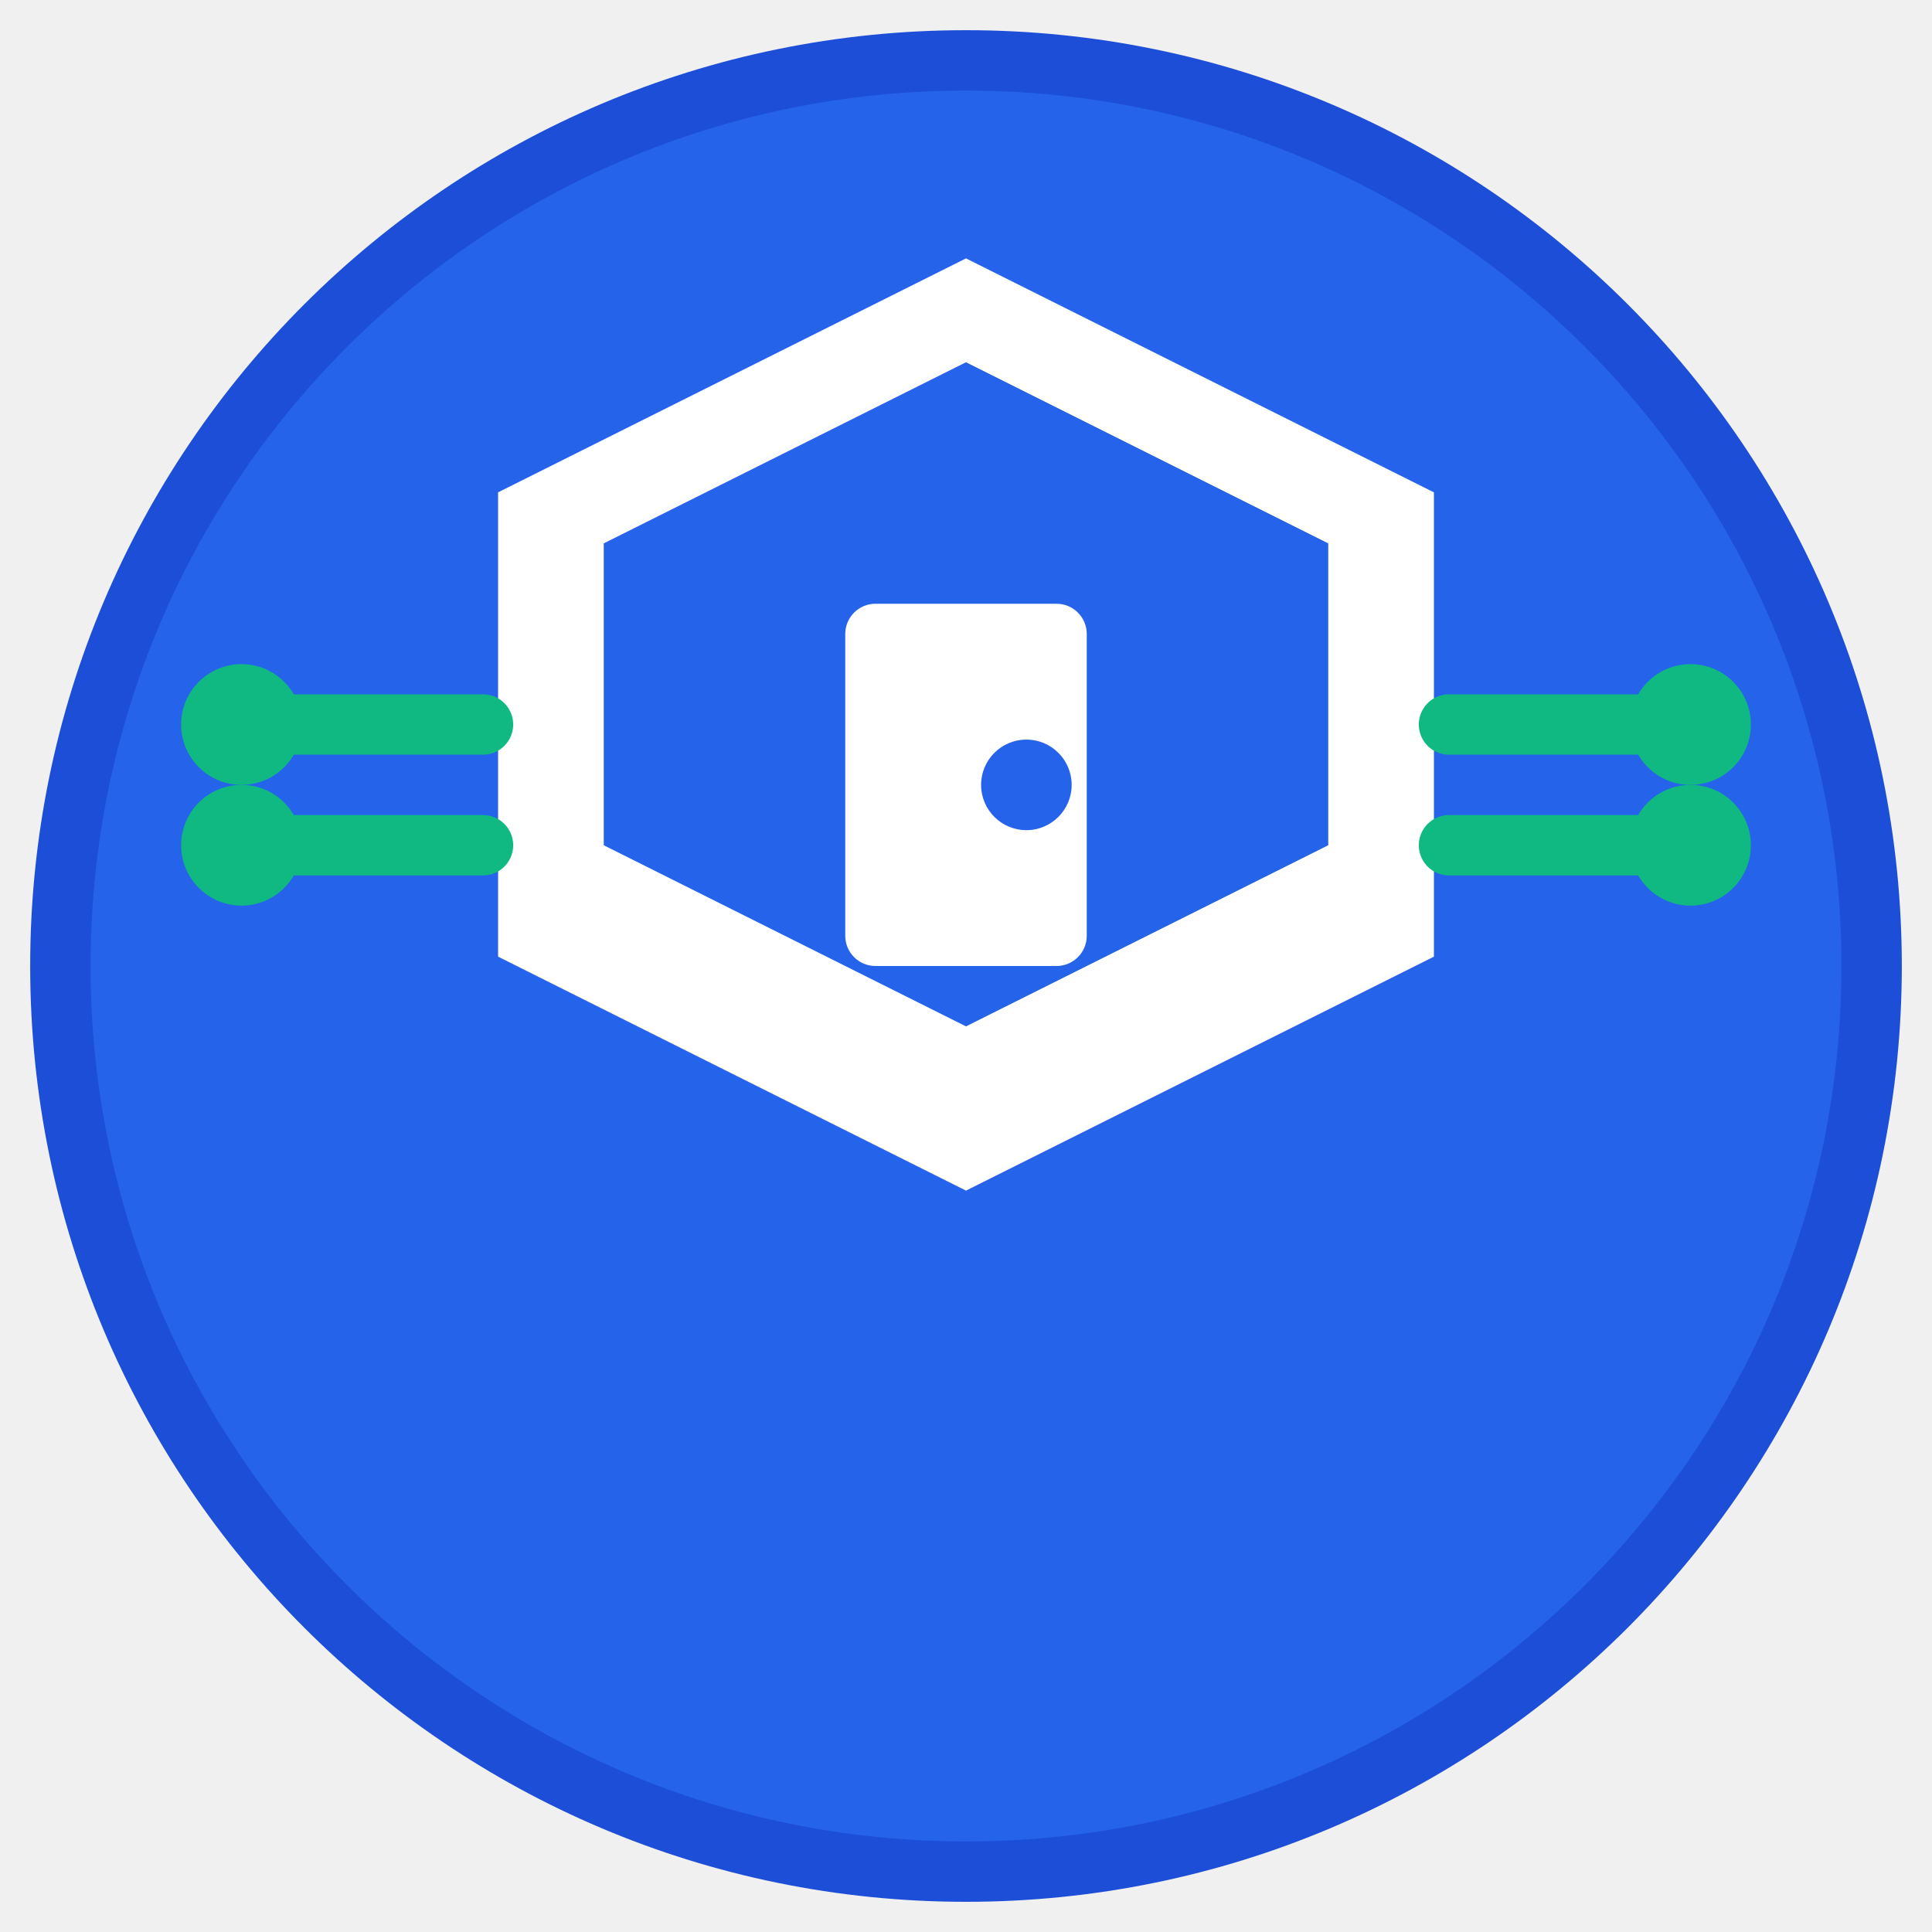
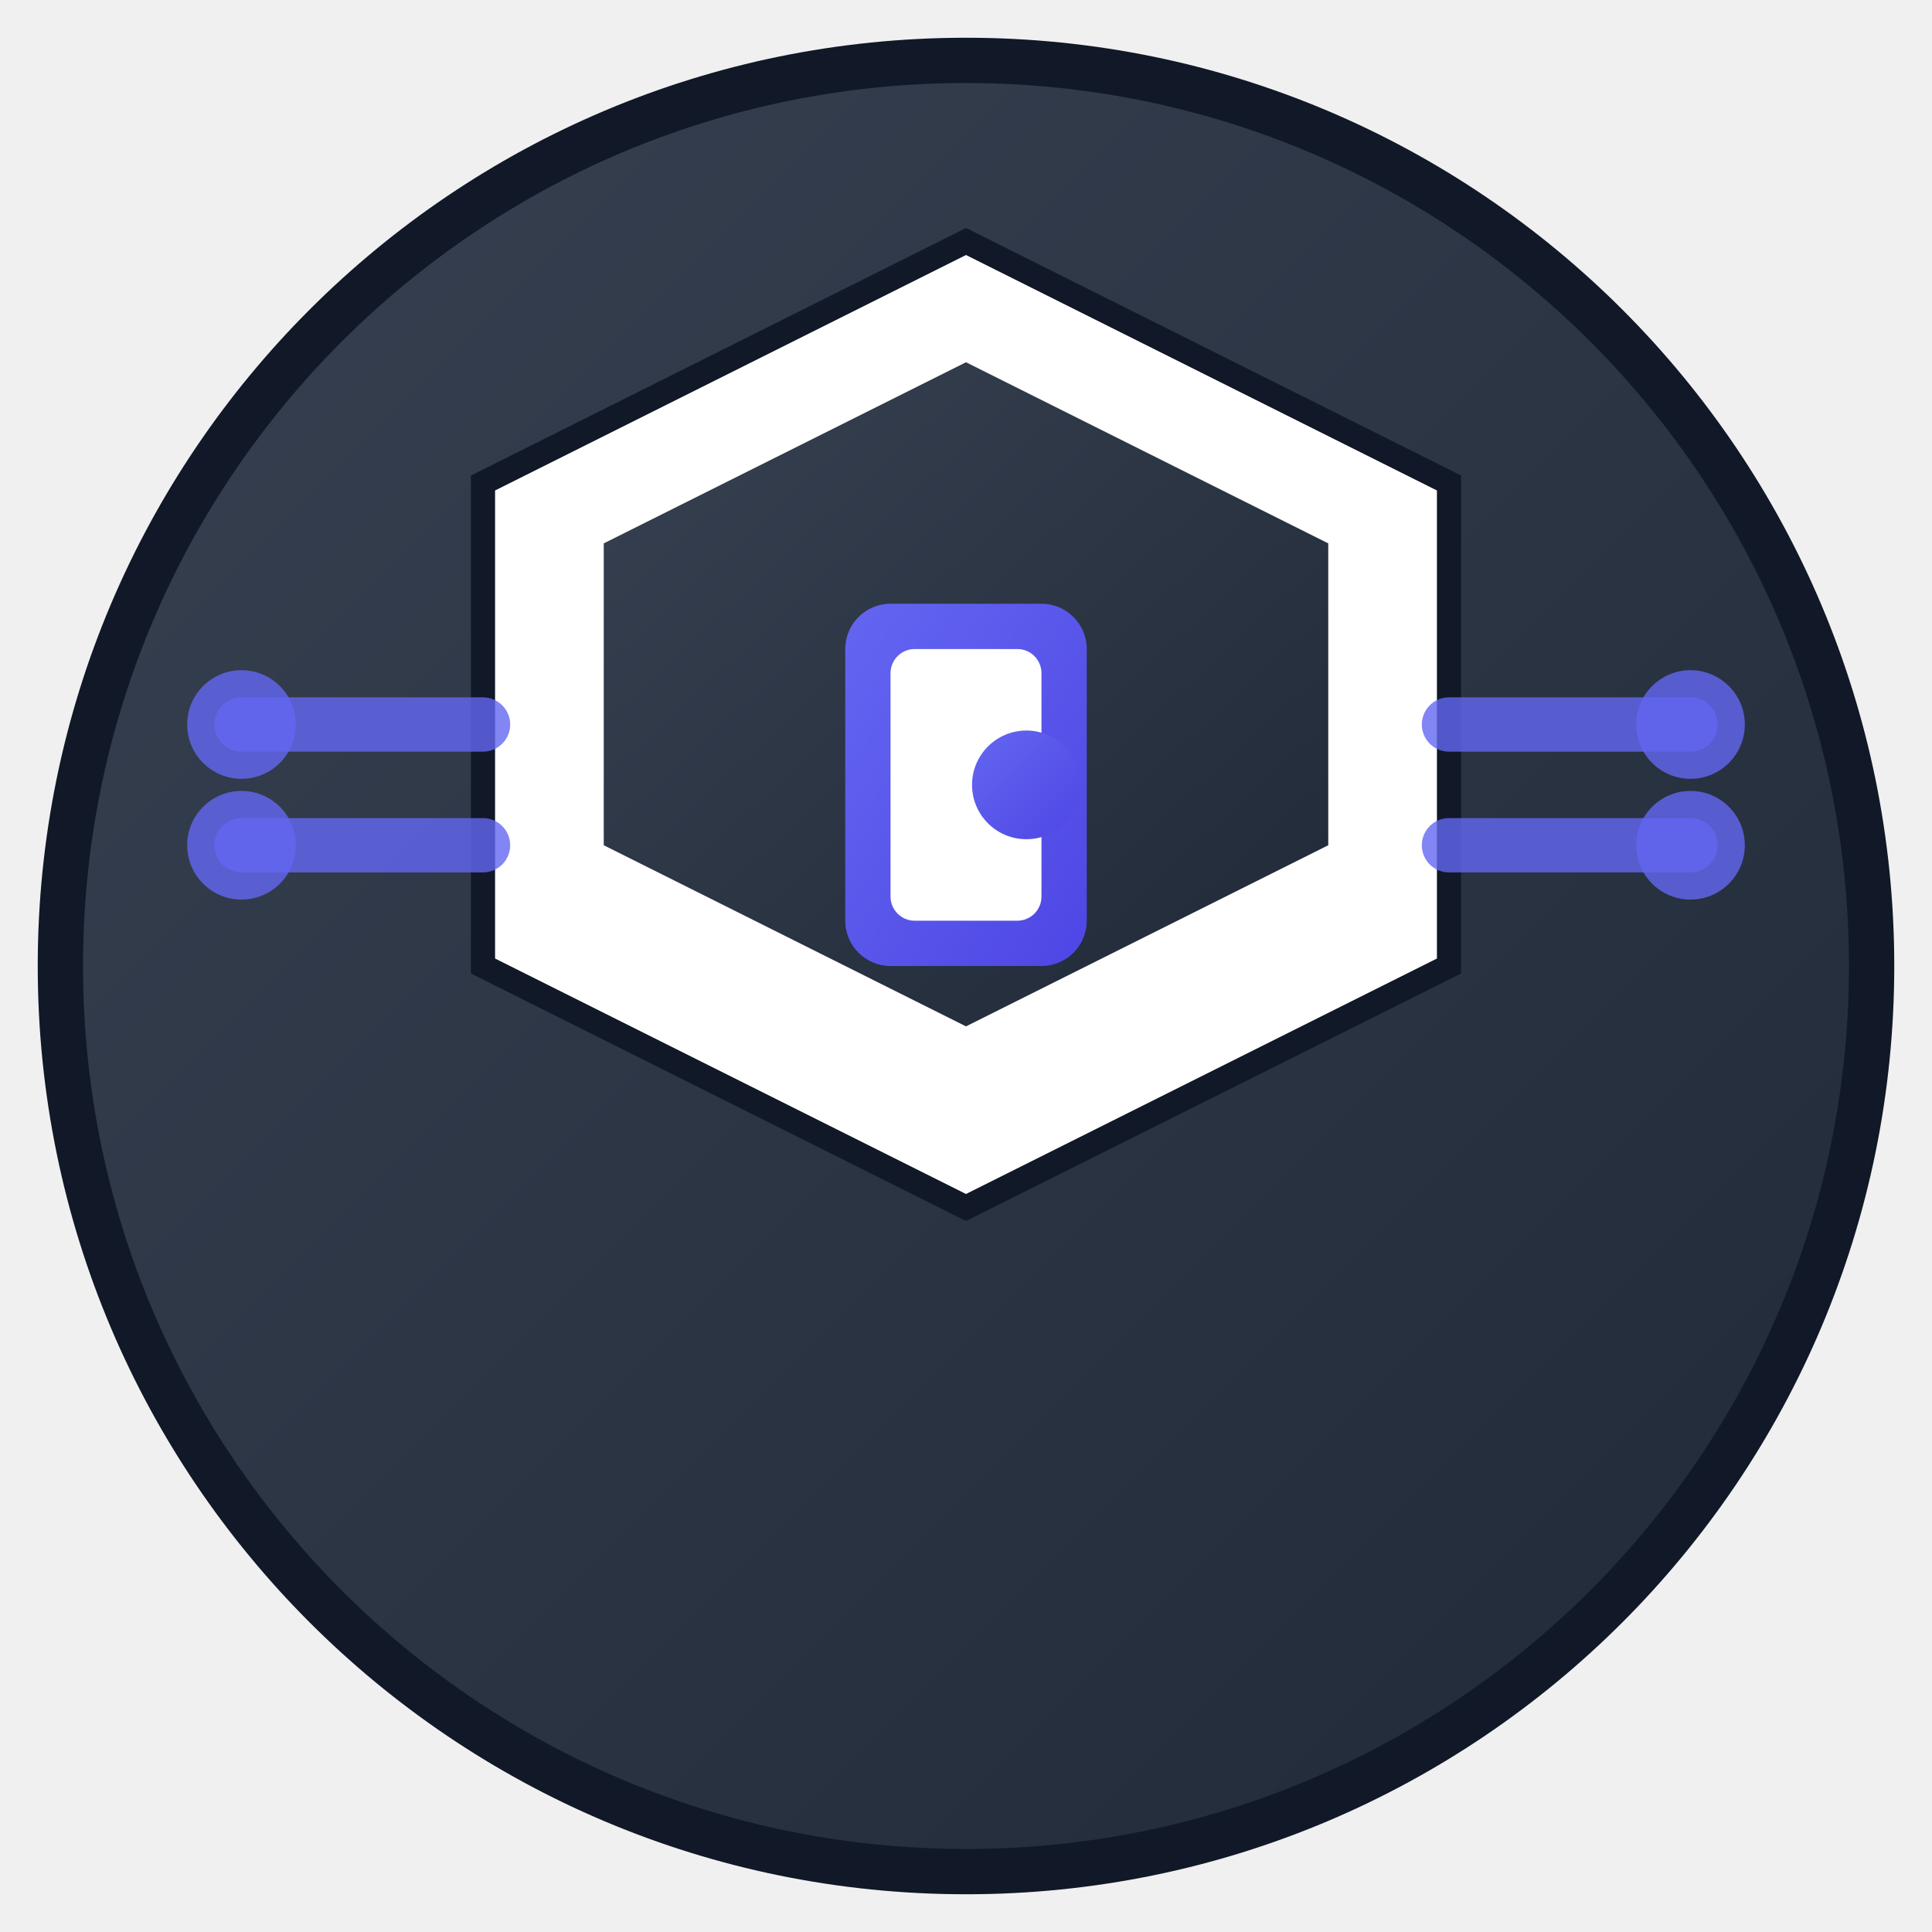
<svg xmlns="http://www.w3.org/2000/svg" width="64" height="64" viewBox="0 0 64 64" fill="none">
-   <circle cx="32" cy="32" r="30" fill="#2563eb" stroke="#1d4ed8" stroke-width="2" />
-   <path d="M32 8L48 16V32L32 40L16 32V16L32 8Z" fill="white" stroke="#2563eb" stroke-width="1" />
-   <path d="M32 12L44 18V28L32 34L20 28V18L32 12Z" fill="#2563eb" />
-   <rect x="28" y="20" width="8" height="12" rx="1" fill="white" />
-   <circle cx="34" cy="26" r="1.5" fill="#2563eb" />
-   <path d="M8 24L16 24M48 24L56 24M8 28L16 28M48 28L56 28" stroke="#10b981" stroke-width="2" stroke-linecap="round" />
-   <circle cx="8" cy="24" r="2" fill="#10b981" />
-   <circle cx="56" cy="24" r="2" fill="#10b981" />
-   <circle cx="8" cy="28" r="2" fill="#10b981" />
-   <circle cx="56" cy="28" r="2" fill="#10b981" />
+   <defs>
+     <linearGradient id="bgGradient" x1="0%" y1="0%" x2="100%" y2="100%">
+       <stop offset="0%" style="stop-color:#374151;stop-opacity:1" />
+       <stop offset="100%" style="stop-color:#1f2937;stop-opacity:1" />
+     </linearGradient>
+     <linearGradient id="accentGradientIcon" x1="0%" y1="0%" x2="100%" y2="100%">
+       <stop offset="0%" style="stop-color:#6366f1;stop-opacity:1" />
+       <stop offset="100%" style="stop-color:#4f46e5;stop-opacity:1" />
+     </linearGradient>
+   </defs>
+   <circle cx="32" cy="32" r="30" fill="url(#bgGradient)" stroke="#111827" stroke-width="1.5" />
+   <path d="M32 8L48 16V32L32 40L16 32V16L32 8Z" fill="white" stroke="#111827" stroke-width="0.8" />
+   <path d="M32 12L44 18V28L32 34L20 28V18L32 12Z" fill="url(#bgGradient)" />
+   <rect x="28" y="20" width="8" height="12" rx="1.5" fill="url(#accentGradientIcon)" />
+   <rect x="29.5" y="21.5" width="5" height="9" rx="0.8" fill="white" />
+   <circle cx="34" cy="26" r="1.8" fill="url(#accentGradientIcon)" />
+   <path d="M8 24L16 24M48 24L56 24M8 28L16 28M48 28L56 28" stroke="#6366f1" stroke-width="1.8" stroke-linecap="round" opacity="0.8" />
+   <circle cx="8" cy="24" r="1.8" fill="#6366f1" opacity="0.8" />
+   <circle cx="56" cy="24" r="1.8" fill="#6366f1" opacity="0.8" />
+   <circle cx="8" cy="28" r="1.8" fill="#6366f1" opacity="0.8" />
+   <circle cx="56" cy="28" r="1.8" fill="#6366f1" opacity="0.8" />
</svg>
